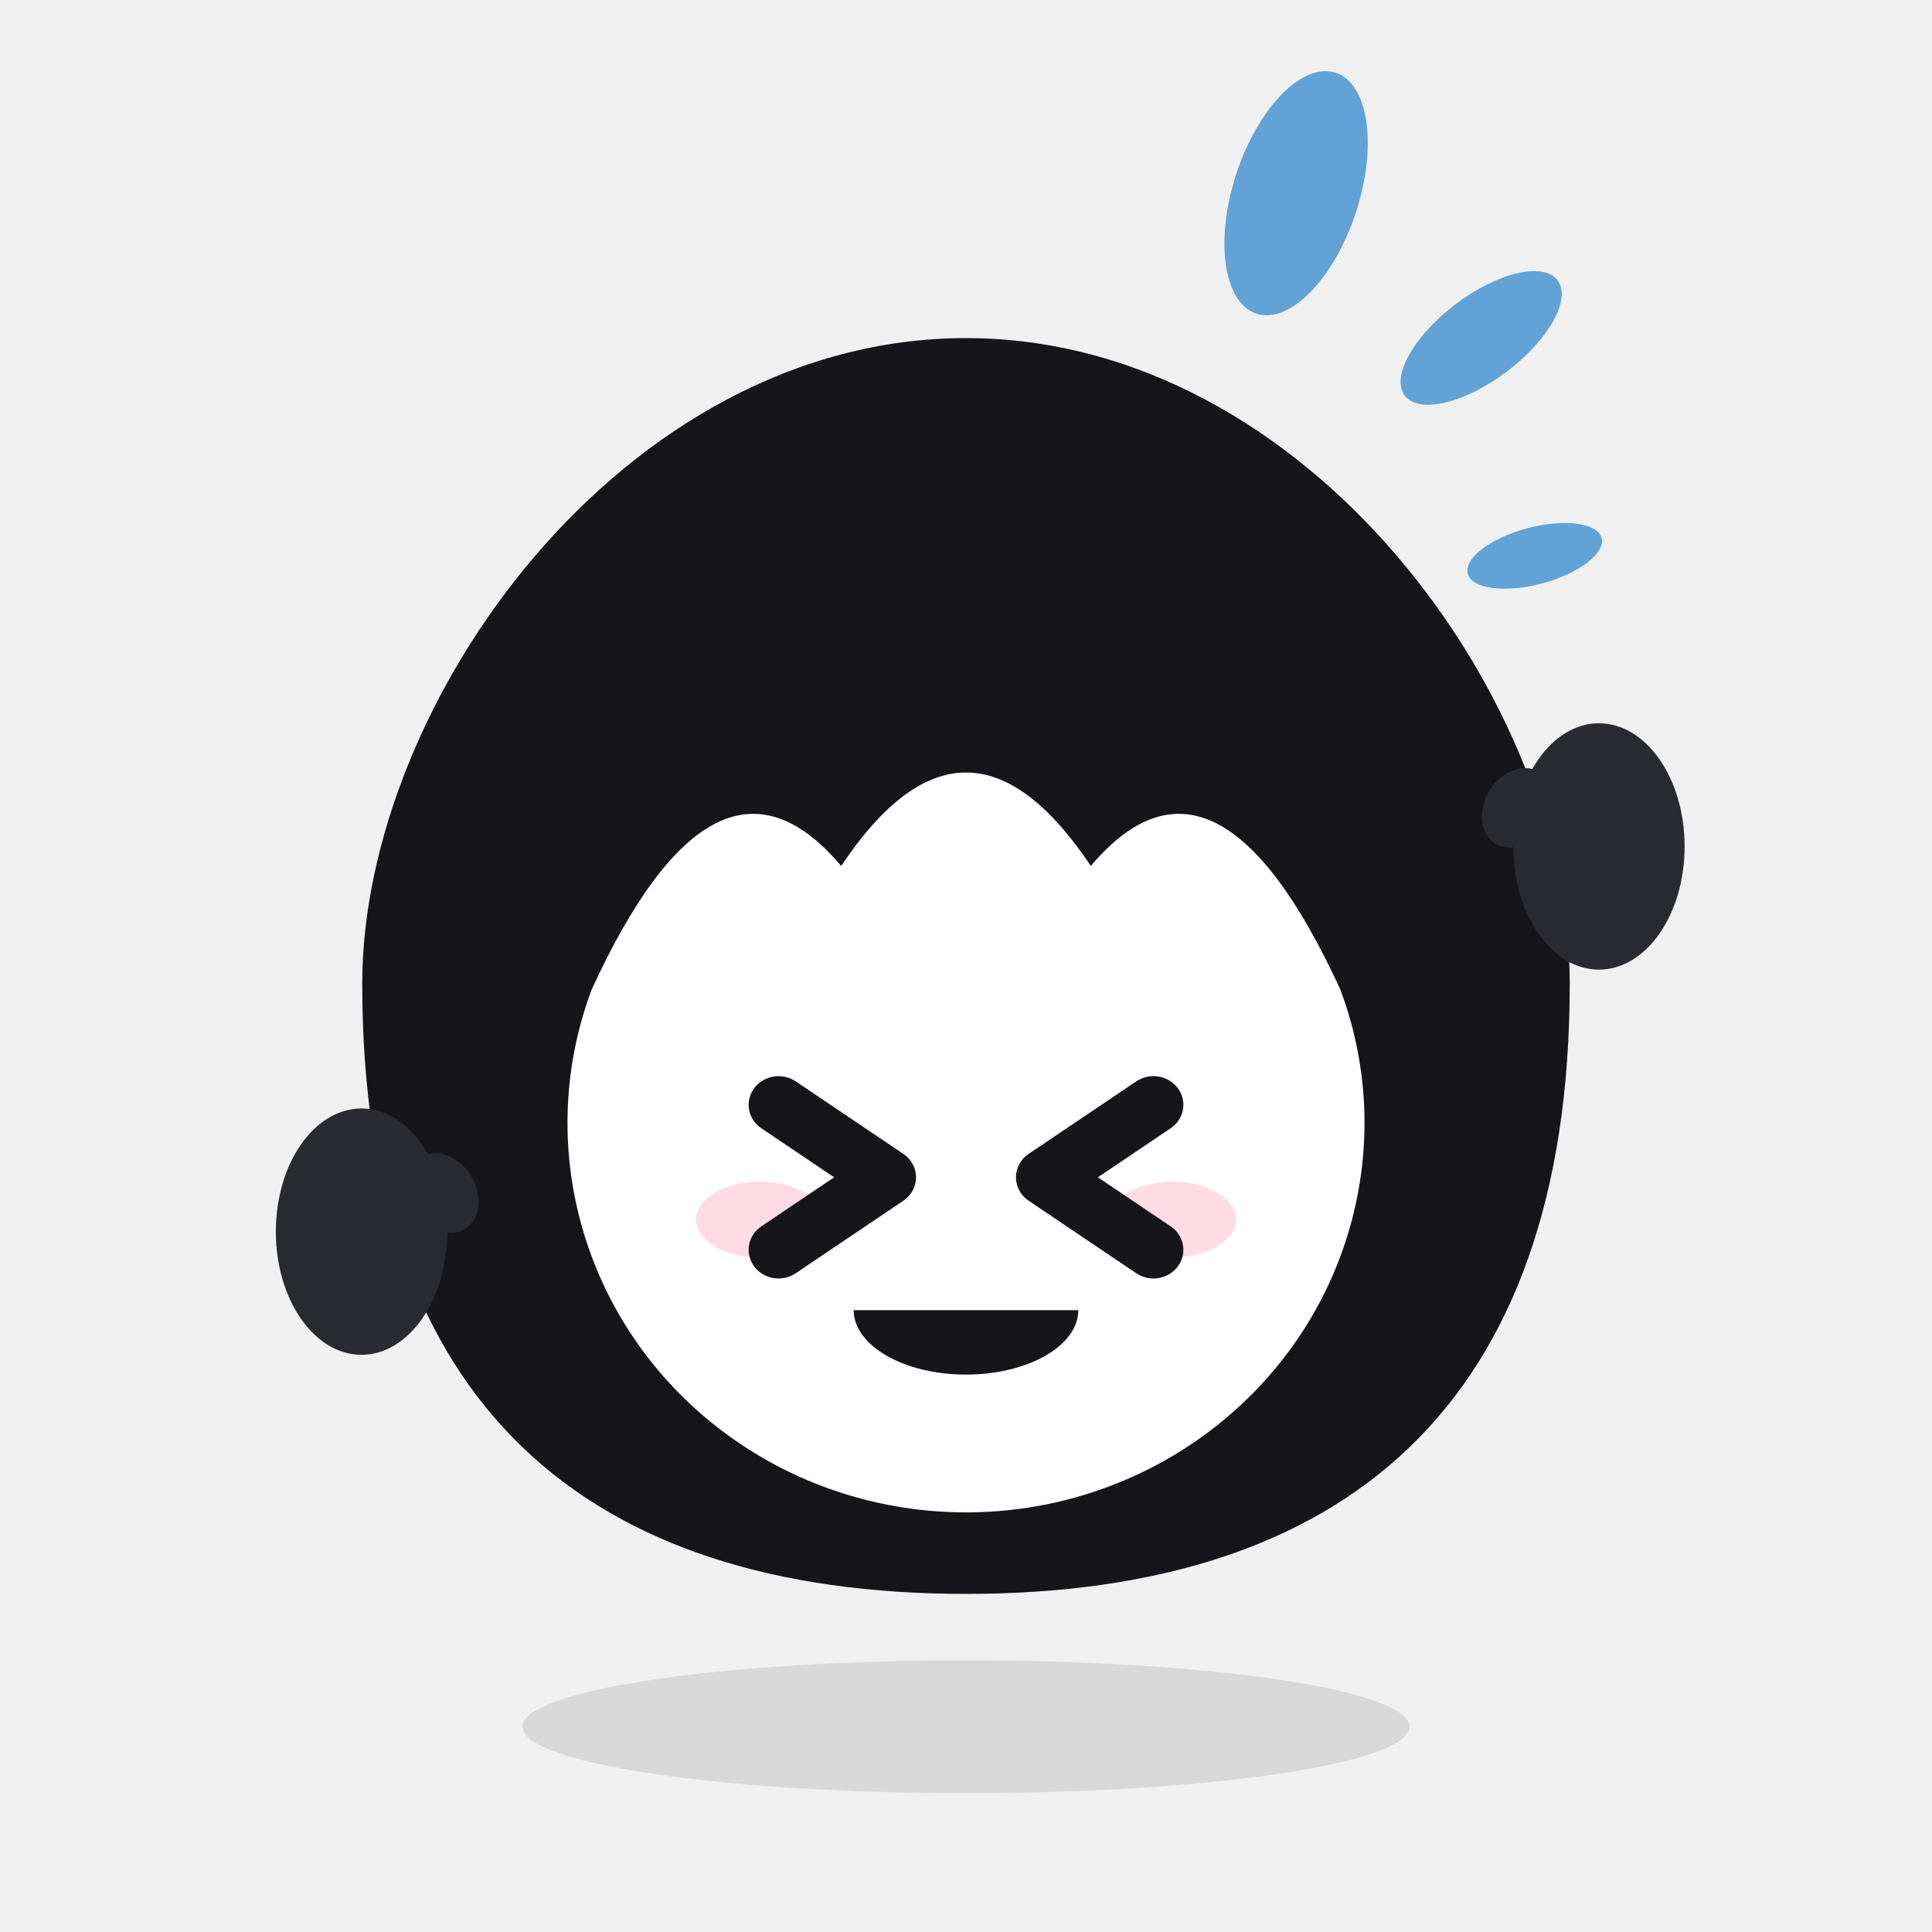
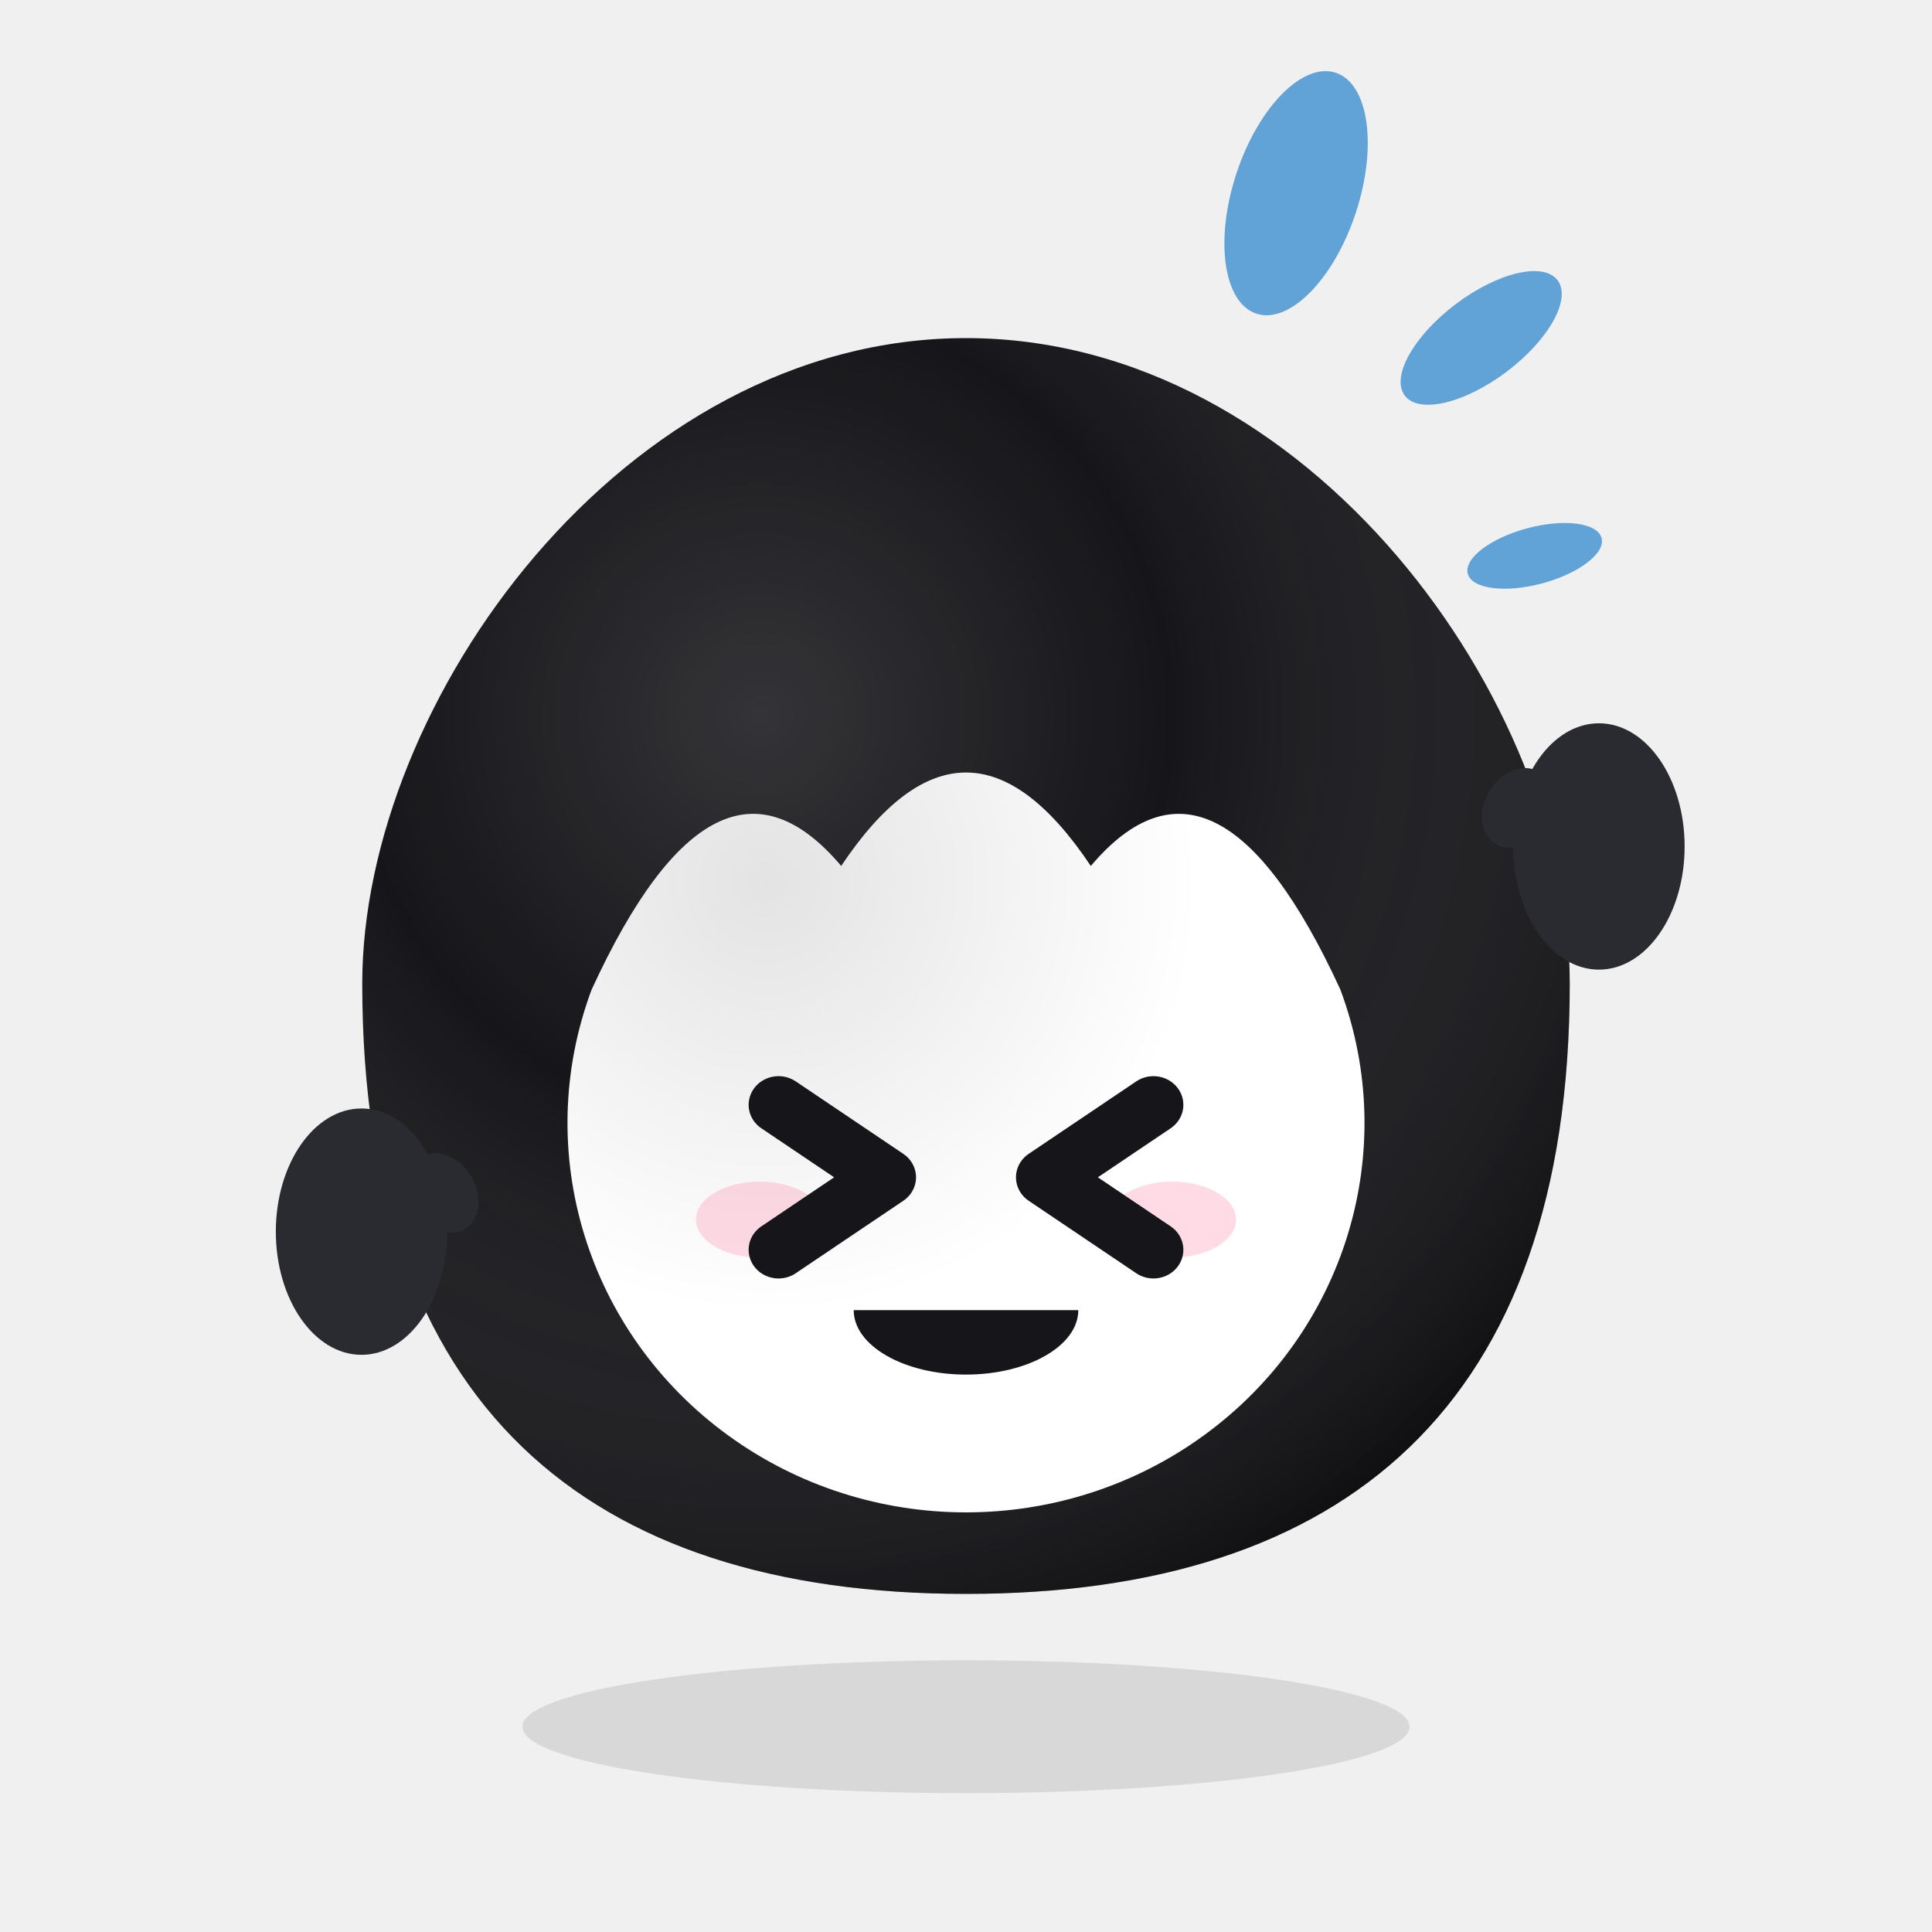
<svg xmlns="http://www.w3.org/2000/svg" width="320" height="320" viewBox="0 0 320 320">
  <defs>
+     <radialGradient id="bg0" gradientUnits="userSpaceOnUse" cx="-34" cy="-41.6" r="162" fx="-34" fy="-41.6">
+       <stop offset="0" stop-color="rgba(255,255,255,0.13)" />
+       <stop offset="0.42" stop-color="rgba(255,255,255,0)" />
+       <stop offset="1" stop-color="rgba(0,0,0,0.26)" />
+     </radialGradient>
    <clipPath id="bc1">
+       <path d="M62.02 3.941C71.993 30.718 62.802 60.717 39.412 77.734C16.023 94.75 -16.023 94.75 -39.412 77.734C-62.802 60.717 -71.993 30.718 -62.02 3.941Q-41.346 -41.061 -20.673 -16.567Q0 -47.525 20.673 -16.567Q41.346 -41.061 62.02 3.941Z" transform="matrix(1 0 0 1 160 160)" />
+     </clipPath>
+     <radialGradient id="bg1" gradientUnits="userSpaceOnUse" cx="-33" cy="-13.987" r="119.318" fx="-33" fy="-13.987">
+       <stop offset="0" stop-color="rgba(0,0,0,0.109)" />
+       <stop offset="0.6" stop-color="rgba(0,0,0,0)" />
+     </radialGradient>
+     <clipPath id="bc2">
      <path d="M62.02 3.941C71.993 30.718 62.802 60.717 39.412 77.734C16.023 94.75 -16.023 94.75 -39.412 77.734C-62.802 60.717 -71.993 30.718 -62.02 3.941Q-41.346 -41.061 -20.673 -16.567Q0 -47.525 20.673 -16.567Q41.346 -41.061 62.02 3.941Z" transform="matrix(1 0 0 1 160 160)" />
    </clipPath>
  </defs>
  <path d="M73.467 126C73.467 132.075 40.575 137 0 137C-40.575 137 -73.467 132.075 -73.467 126C-73.467 119.925 -40.575 115 0 115C40.575 115 73.467 119.925 73.467 126" fill="rgba(22,22,26,0.13)" fill-opacity="0.857" transform="matrix(1 0 0 1 160 160)" />
  <path d="M0 -104C56.792 -104 100 -43.68 100 2.912C100 72.8 62.674 104 0 104C-62.674 104 -100 72.8 -100 2.912C-100 -43.68 -56.792 -104 0 -104Z" fill="#16161A" transform="matrix(1 0 0 1 160 160)" />
+   <path d="M0 -104C56.792 -104 100 -43.68 100 2.912C100 72.8 62.674 104 0 104C-62.674 104 -100 72.8 -100 2.912C-100 -43.68 -56.792 -104 0 -104Z" fill="url(#bg0)" transform="matrix(1 0 0 1 160 160)" />
  <path d="M62.02 3.941C71.993 30.718 62.802 60.717 39.412 77.734C16.023 94.75 -16.023 94.75 -39.412 77.734C-62.802 60.717 -71.993 30.718 -62.02 3.941Q-41.346 -41.061 -20.673 -16.567Q0 -47.525 20.673 -16.567Q41.346 -41.061 62.02 3.941Z" fill="#FFFFFF" transform="matrix(1 0 0 1 160 160)" />
+   <g clip-path="url(#bc1)">
+     <path d="M62.02 3.941C71.993 30.718 62.802 60.717 39.412 77.734C16.023 94.75 -16.023 94.75 -39.412 77.734C-62.802 60.717 -71.993 30.718 -62.02 3.941Q-41.346 -41.061 -20.673 -16.567Q0 -47.525 20.673 -16.567Q41.346 -41.061 62.02 3.941Z" fill="url(#bg1)" transform="matrix(1 0 0 1 160 160)" />
+   </g>
  <path d="M11.5 0C11.5 3.866 6.351 7 0 7C-6.351 7 -11.5 3.866 -11.5 0C-11.5 -3.866 -6.351 -7 0 -7C6.351 -7 11.5 -3.866 11.5 0" fill="rgba(255,138,168,0.42)" fill-opacity="0.7" transform="matrix(0.918 0 0 0.899 125.83 202)" />
  <path d="M11.5 0C11.5 3.866 6.351 7 0 7C-6.351 7 -11.5 3.866 -11.5 0C-11.5 -3.866 -6.351 -7 0 -7C6.351 -7 11.5 -3.866 11.5 0" fill="rgba(255,138,168,0.42)" fill-opacity="0.7" transform="matrix(0.918 0 0 0.899 194.17 202)" />
-   <g clip-path="url(#bc1)">
+   <g clip-path="url(#bc2)">
    <path d="M-9.92 -12.896L8.432 0L-9.92 12.896" fill="none" stroke="#16161A" stroke-width="10.2" stroke-linecap="round" stroke-linejoin="round" transform="matrix(0.971 0 0 0.931 138.583 195)" />
    <path d="M-9.92 -12.896L8.432 0L-9.92 12.896" fill="none" stroke="#16161A" stroke-width="10.2" stroke-linecap="round" stroke-linejoin="round" transform="matrix(-0.971 0 0 0.931 181.417 195)" />
    <path d="M-18.6 0L18.6 0C18.6 7.323 10.272 13.26 0 13.26C-10.272 13.26 -18.6 7.323 -18.6 0Z" fill="#16161A" transform="matrix(1 0 0 0.805 160 217)" />
  </g>
  <path d="M-10.215 -10.816C-8.289 -8.119 -9.498 -3.956 -12.914 -1.517C-16.33 0.922 -20.66 0.713 -22.585 -1.984C-24.511 -4.681 -23.302 -8.844 -19.886 -11.283C-16.47 -13.722 -12.14 -13.513 -10.215 -10.816" fill="#2A2A31" transform="matrix(-0.825 0 0 1 59.877 204)" />
  <path d="M17.2 0C17.2 11.267 9.499 20.4 0 20.4C-9.499 20.4 -17.2 11.267 -17.2 0C-17.2 -11.267 -9.499 -20.4 0 -20.4C9.499 -20.4 17.2 -11.267 17.2 0" fill="#2A2A31" transform="matrix(-0.825 0 0 1 59.877 204)" />
  <path d="M-10.215 -10.816C-8.289 -8.119 -9.498 -3.956 -12.914 -1.517C-16.33 0.922 -20.66 0.713 -22.585 -1.984C-24.511 -4.681 -23.302 -8.844 -19.886 -11.283C-16.47 -13.722 -12.14 -13.513 -10.215 -10.816" fill="#2A2A31" transform="matrix(0.825 0 0 1 264.836 140.2)" />
  <path d="M17.2 0C17.2 11.267 9.499 20.4 0 20.4C-9.499 20.4 -17.2 11.267 -17.2 0C-17.2 -11.267 -9.499 -20.4 0 -20.4C9.499 -20.4 17.2 -11.267 17.2 0" fill="#2A2A31" transform="matrix(0.825 0 0 1 264.836 140.2)" />
  <path d="M10.407 0C10.407 11.598 5.748 21 0 21C-5.748 21 -10.407 11.598 -10.407 0C-10.407 -11.598 -5.748 -21 0 -21C5.748 -21 10.407 -11.598 10.407 0" fill="#1478C9" fill-opacity="0.644" transform="matrix(0.95 0.313 -0.313 0.95 214.672 32)" />
  <path d="M7.013 0C7.013 8.759 3.873 15.859 0 15.859C-3.873 15.859 -7.013 8.759 -7.013 0C-7.013 -8.759 -3.873 -15.859 0 -15.859C3.873 -15.859 7.013 -8.759 7.013 0" fill="#1478C9" fill-opacity="0.644" transform="matrix(0.602 0.798 -0.798 0.602 245.33 55.971)" />
  <path d="M4.73 0C4.73 6.334 2.612 11.469 0 11.469C-2.612 11.469 -4.73 6.334 -4.73 0C-4.73 -6.334 -2.612 -11.469 0 -11.469C2.612 -11.469 4.73 -6.334 4.73 0" fill="#1478C9" fill-opacity="0.644" transform="matrix(0.258 0.966 -0.966 0.258 254.188 92.067)" />
</svg>
